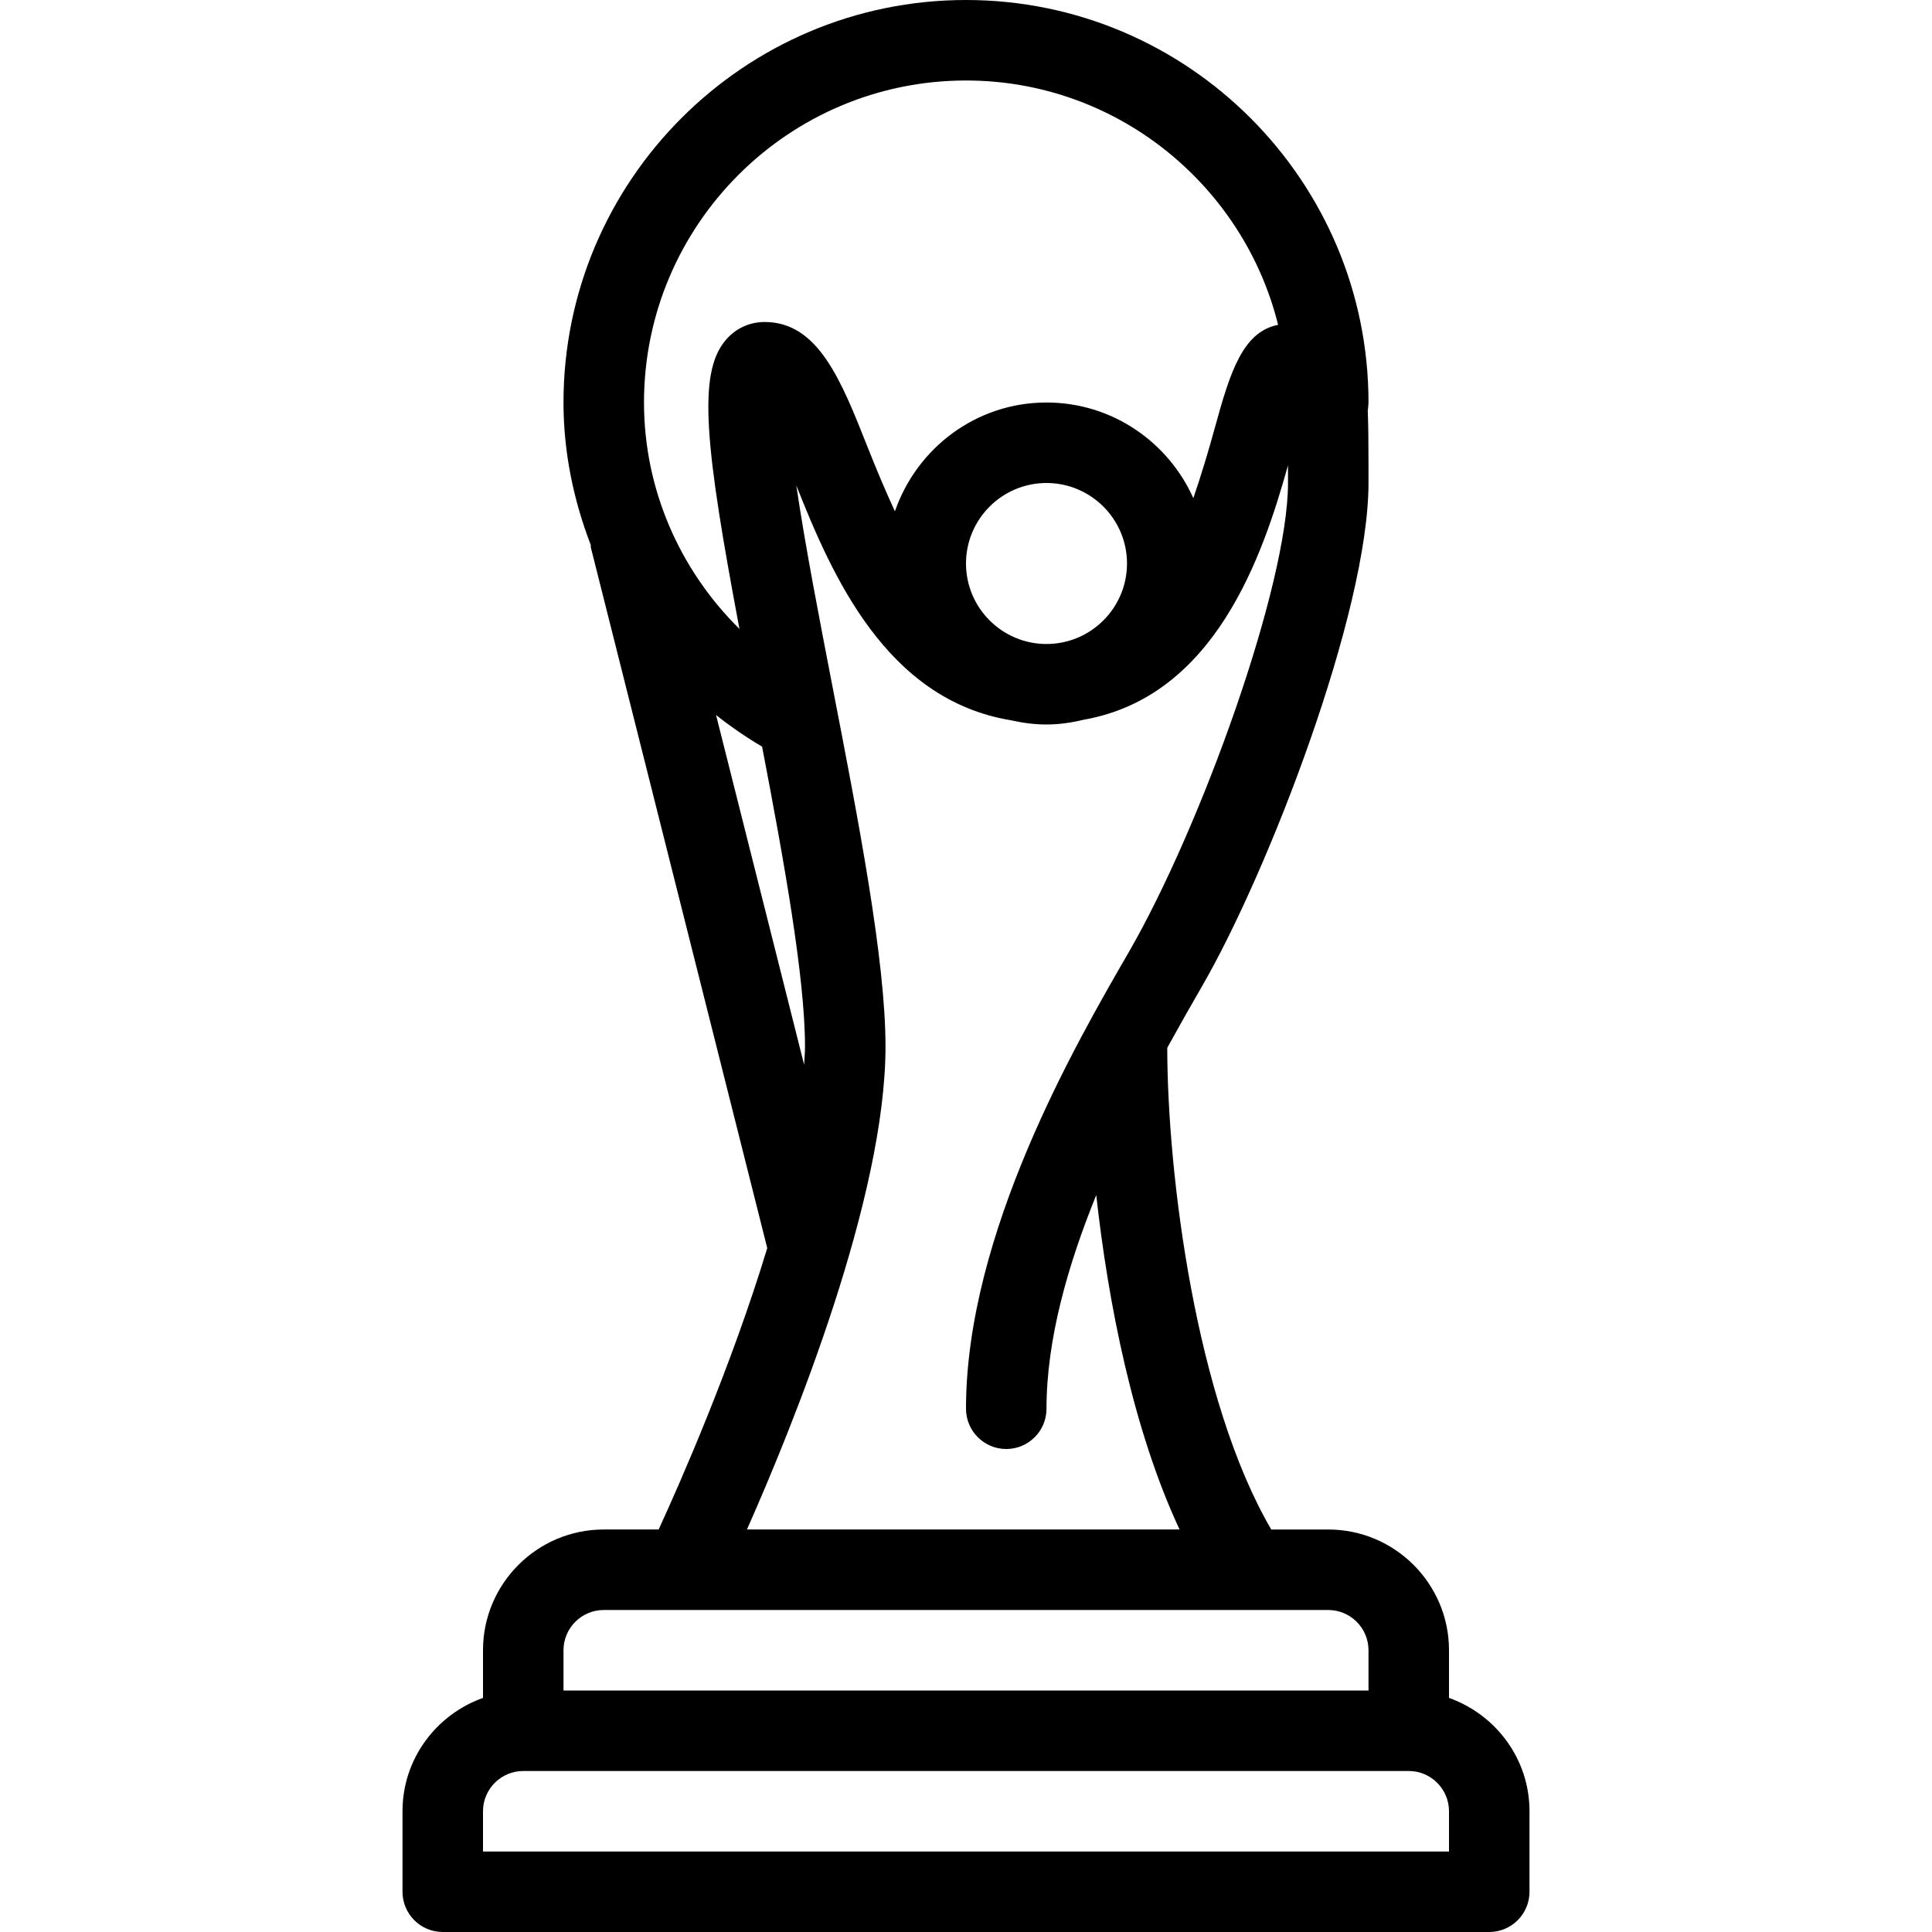
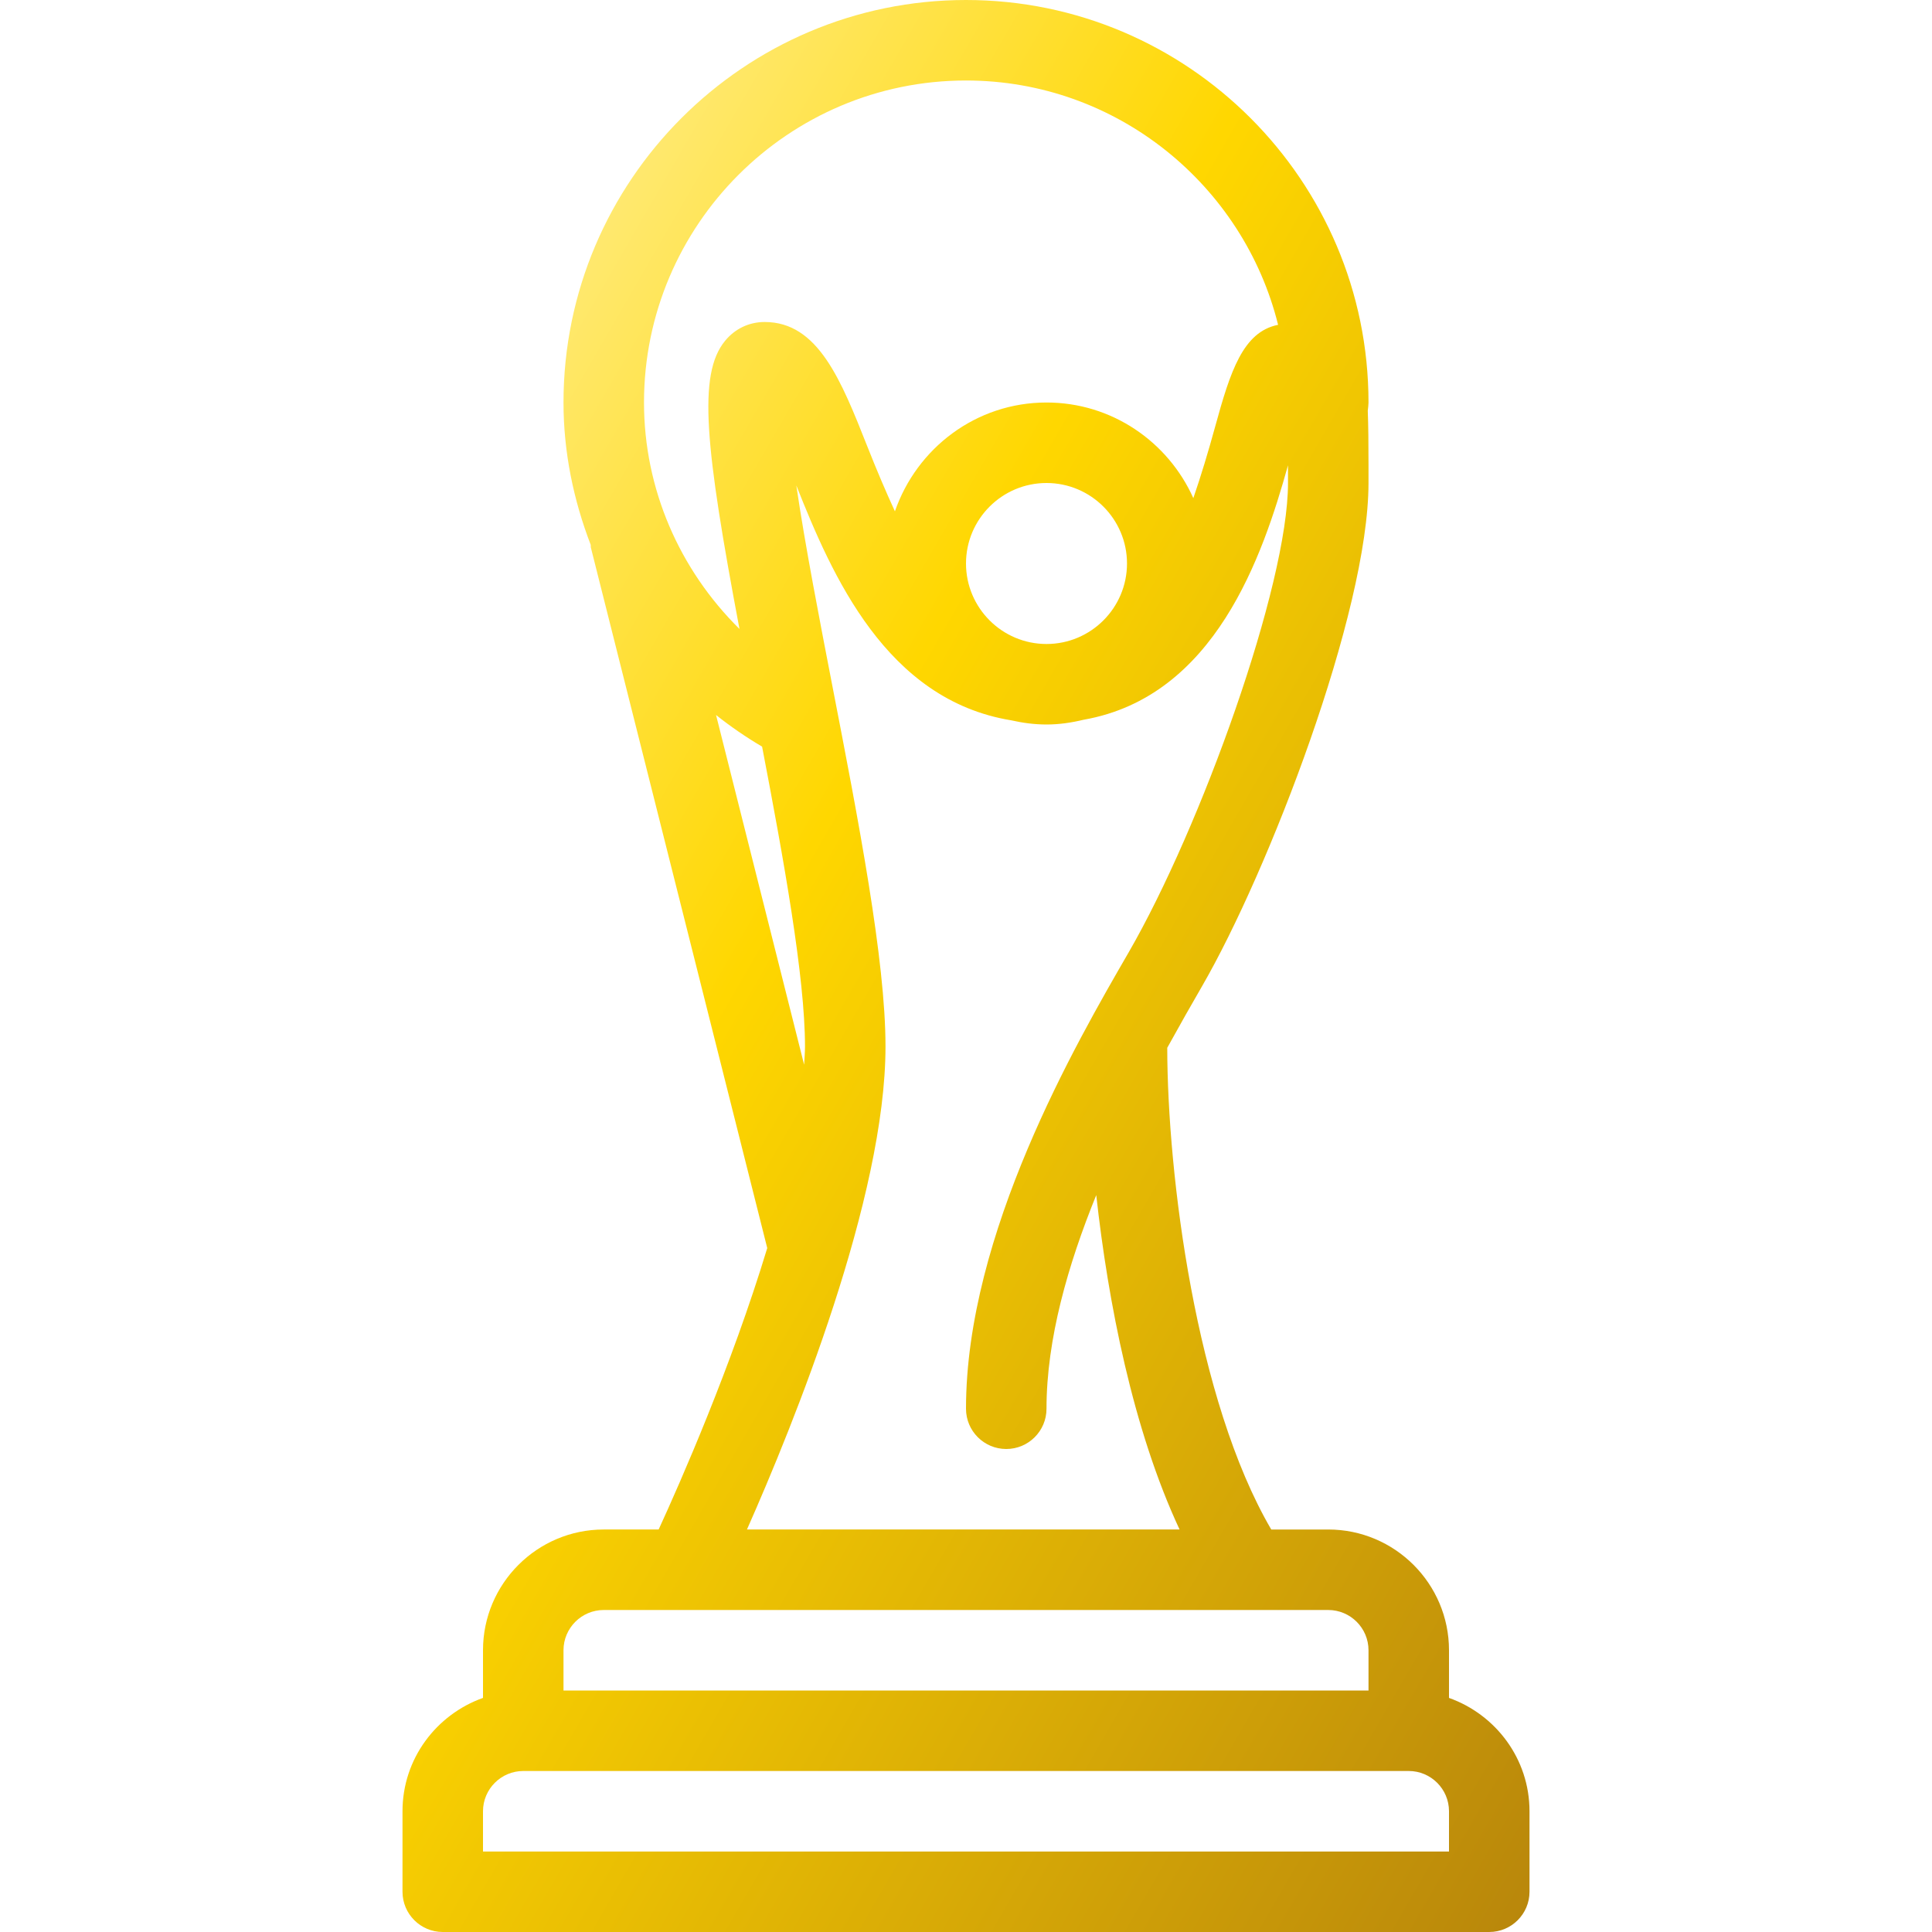
- <svg xmlns="http://www.w3.org/2000/svg" fill="#000000" height="800px" width="800px" version="1.1" id="Layer_1" viewBox="0 0 512 512" xml:space="preserve">
+ <svg xmlns="http://www.w3.org/2000/svg" fill="url(#goldGloss)" height="800px" width="800px" version="1.1" id="Layer_1" viewBox="0 0 512 512" xml:space="preserve">
+   <defs>
+     <linearGradient id="goldGloss" x1="0%" y1="0%" x2="100%" y2="100%">
+       <stop offset="0%" stop-color="#FFF3B0" />
+       <stop offset="40%" stop-color="#FFD700" />
+       <stop offset="100%" stop-color="#B8860B" />
+     </linearGradient>
+   </defs>
  <g>
    <g>
      <path d="M384,449.963v-12.629c0-17.643-14.357-32-32-32h-15.104c-19.989-34.176-27.52-93.973-27.563-127.659    c3.349-6.059,6.549-11.712,9.237-16.341c17.557-30.379,44.096-99.072,44.096-133.333v-4.821c0-5.845-0.043-10.368-0.192-14.336    c0.085-0.619,0.192-1.707,0.192-2.176C362.667,47.851,314.816,0,256,0S149.333,47.851,149.333,106.667    c0,13.141,2.645,25.835,7.211,37.717c0.043,0.213-0.021,0.427,0.021,0.64l46.763,185.728    c-9.493,31.317-23.019,62.037-28.779,74.581H160c-17.643,0-32,14.357-32,32v12.629c-12.395,4.416-21.333,16.149-21.333,30.037    v21.333c0,5.888,4.779,10.667,10.667,10.667h277.333c5.888,0,10.667-4.779,10.667-10.667V480    C405.333,466.112,396.395,454.379,384,449.963z M256,21.333c40.107,0,73.579,27.883,82.709,64.747    c-9.323,1.856-12.672,12.373-16.704,27.072c-1.792,6.528-3.691,12.843-5.76,18.859c-6.677-14.912-21.568-25.344-38.912-25.344    c-18.667,0-34.389,12.117-40.171,28.843c-2.453-5.333-4.843-10.965-7.232-17.003c-7.04-17.792-13.12-33.173-27.285-33.173    c-4.117,0-7.851,1.771-10.496,4.992c-7.296,8.875-5.269,28.096,3.819,76.352c-15.936-15.744-25.301-37.141-25.301-60.011    C170.667,59.605,208.939,21.333,256,21.333z M298.667,149.333c0,11.755-9.557,21.333-21.333,21.333S256,161.088,256,149.333    c0-11.755,9.557-21.333,21.333-21.333S298.667,137.579,298.667,149.333z M189.76,189.483c3.84,3.051,7.893,5.845,12.203,8.384    c5.717,29.824,11.371,61.099,11.371,79.467c0,1.536-0.149,3.221-0.235,4.821L189.76,189.483z M234.667,277.333    c0-22.933-7.168-59.904-14.101-95.659c-3.243-16.789-7.189-37.035-9.536-53.035c9.472,23.893,23.829,56.832,56.939,62.251    c3.029,0.683,6.144,1.109,9.365,1.109c3.392,0,6.656-0.491,9.835-1.259c34.816-6.123,47.445-43.371,54.165-67.435V128    c0,27.157-23.061,91.2-42.219,124.373C285.12,276.565,256,326.912,256,373.333c0,5.888,4.779,10.667,10.667,10.667    s10.667-4.779,10.667-10.667c0-18.496,5.717-38.229,13.184-56.619c3.136,28.309,9.664,62.016,22.08,88.619H197.952    C210.347,377.365,234.667,317.333,234.667,277.333z M149.333,437.333c0-5.888,4.8-10.667,10.667-10.667h192    c5.867,0,10.667,4.779,10.667,10.667V448H149.333V437.333z M384,490.667H128V480c0-5.888,4.8-10.667,10.667-10.667h234.667    C379.2,469.333,384,474.112,384,480V490.667z" />
    </g>
  </g>
</svg>
